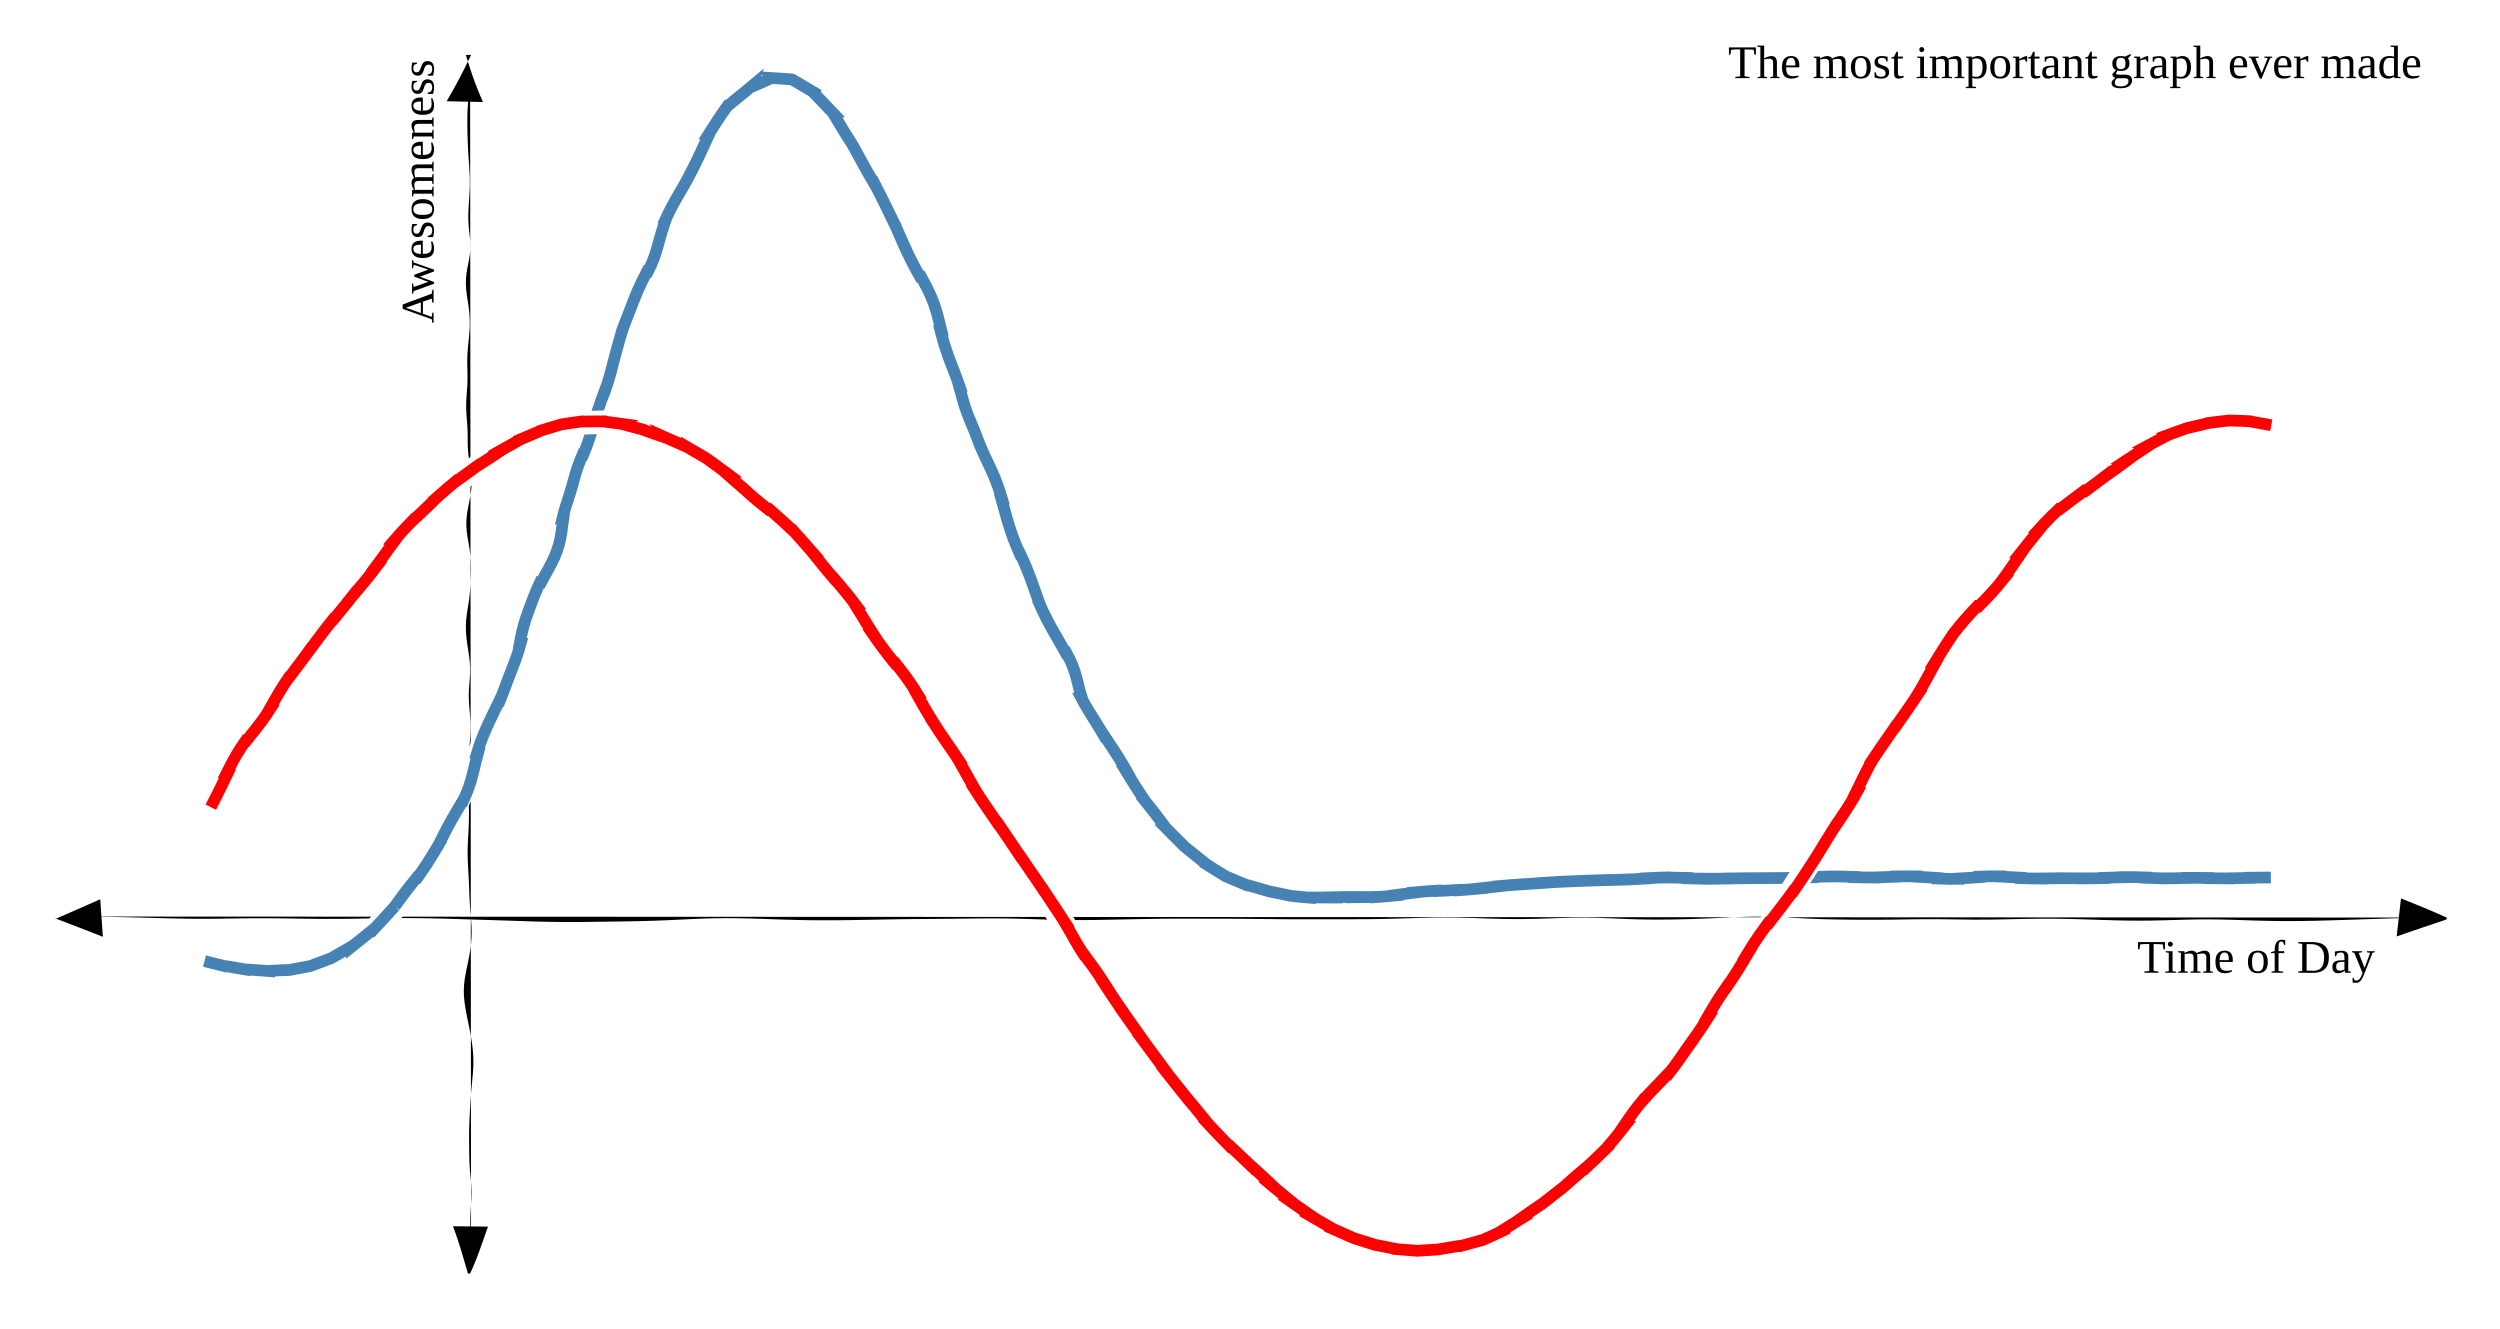
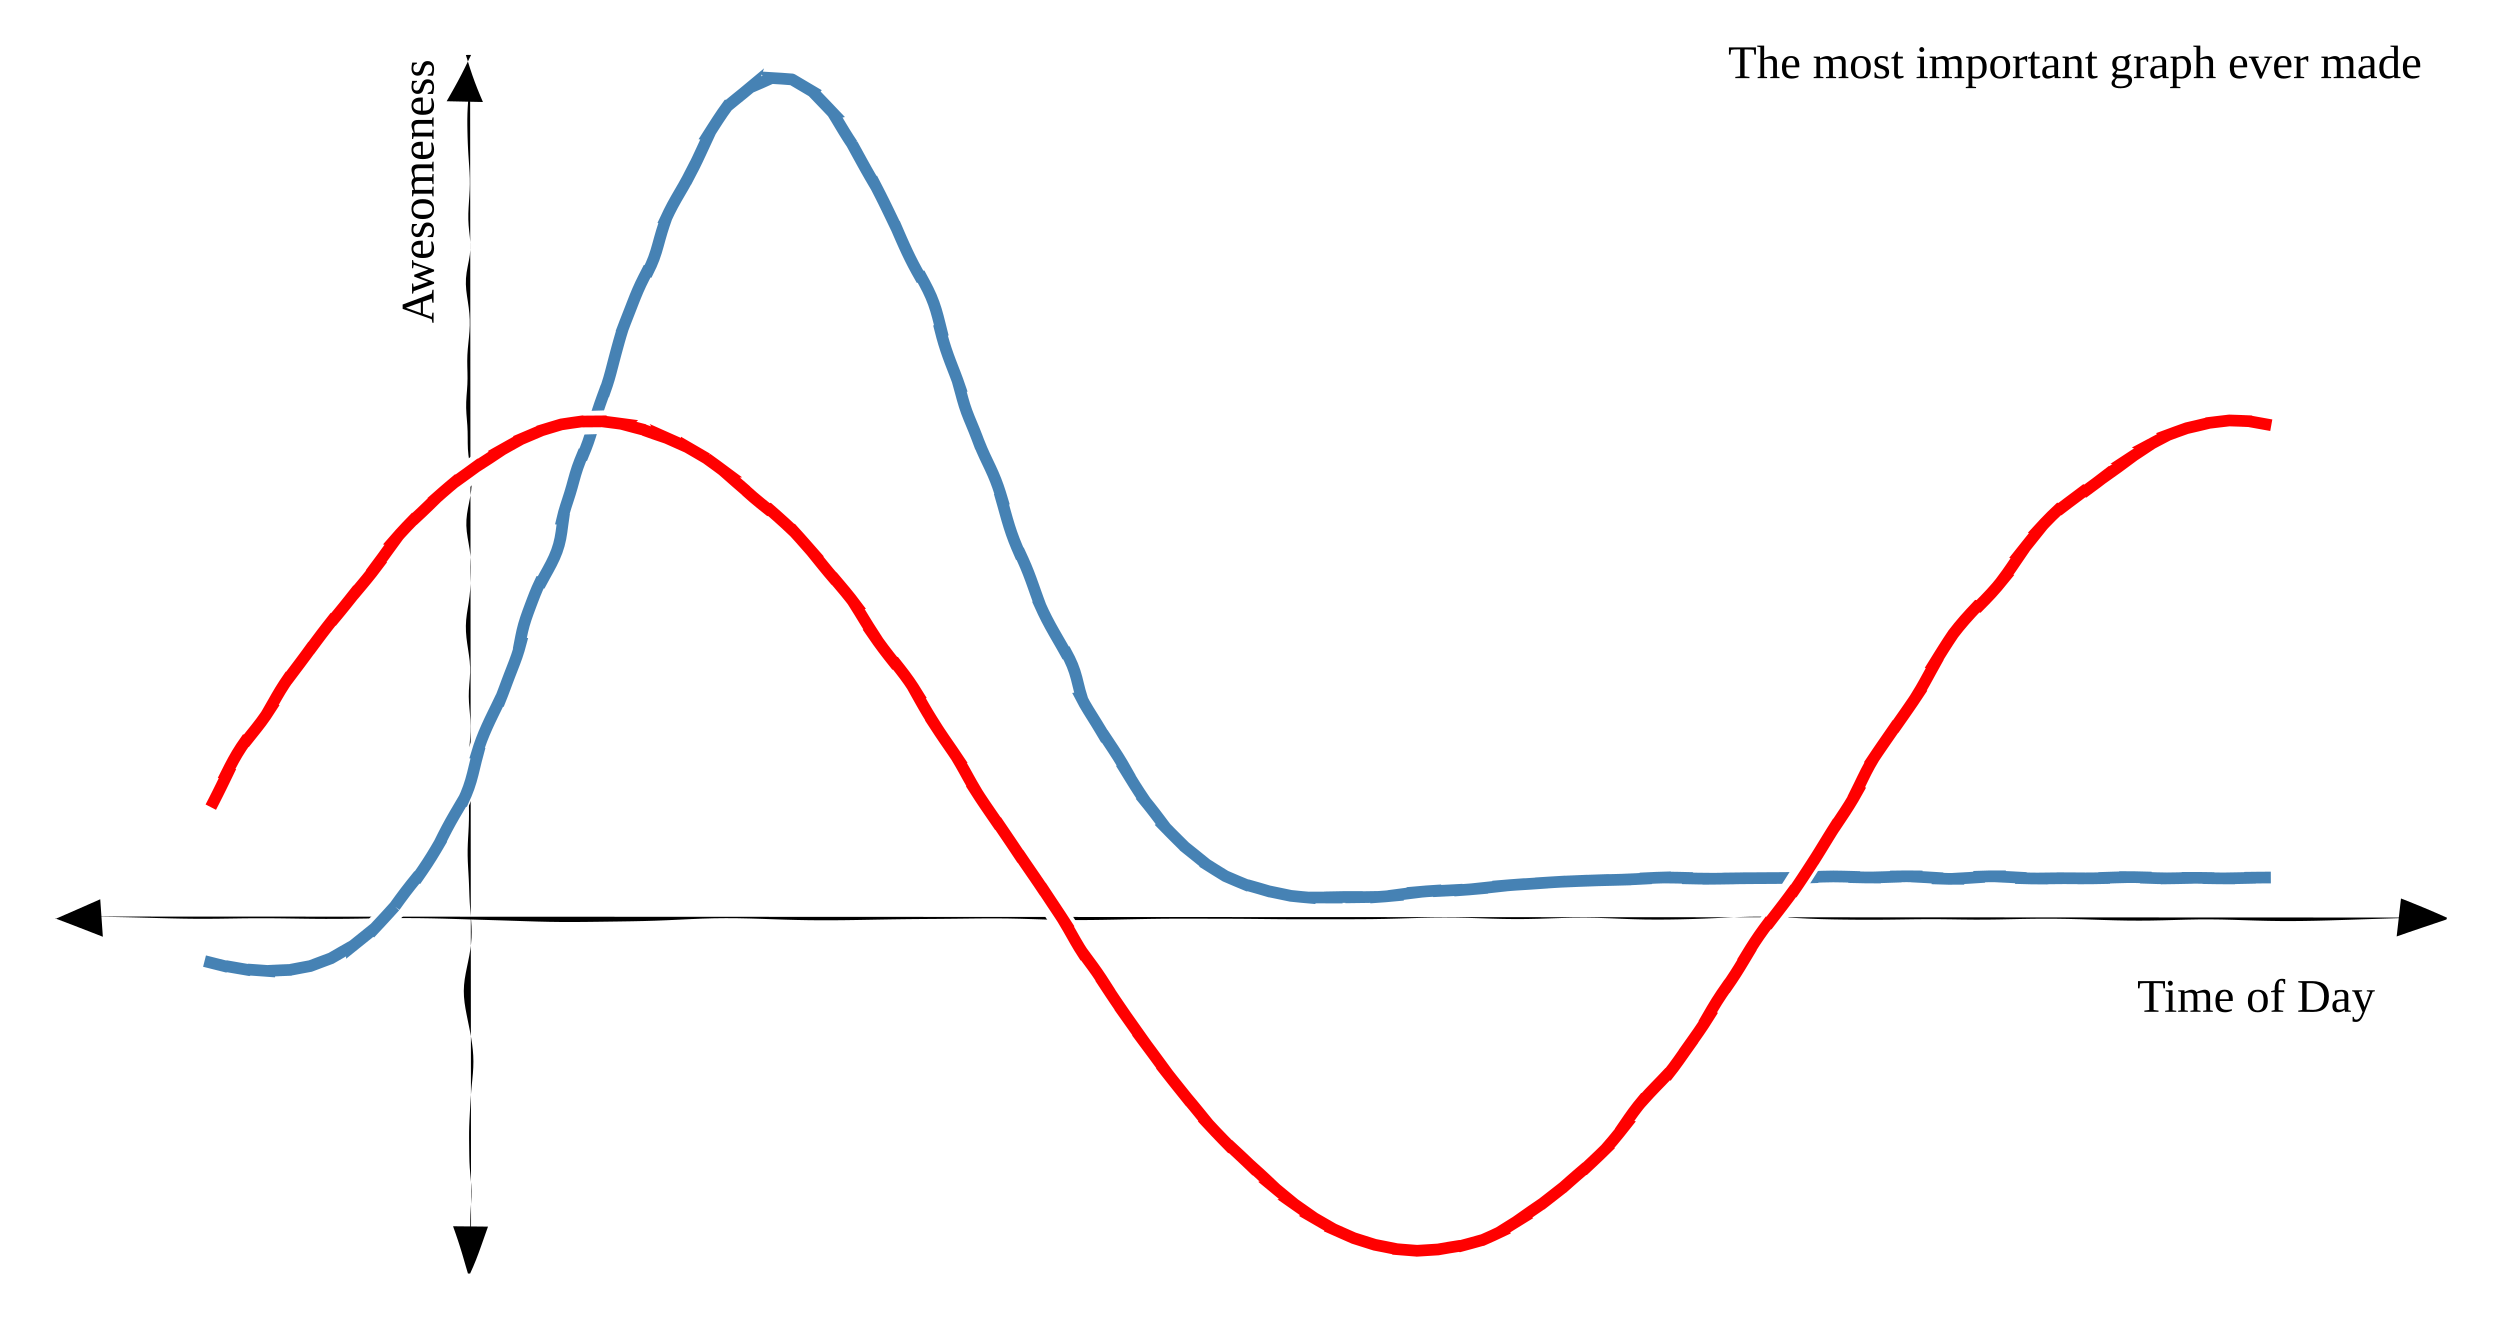
<svg xmlns="http://www.w3.org/2000/svg" width="640" height="340">
  <g transform="translate(20, 20)">
    <path class="x axis" d="M0,214.633L3.015,214.66L6.03,214.697L9.045,214.746L12.06,214.806L15.075,214.877L18.09,214.955L21.106,215.037L24.121,215.115L27.136,215.177L30.151,215.213L33.166,215.216L36.181,215.188L39.196,215.143L42.211,215.097L45.226,215.069L48.241,215.068L51.256,215.093L54.271,215.135L57.286,215.181L60.302,215.219L63.317,215.239L66.332,215.235L69.347,215.207L72.362,215.162L75.377,215.11L78.392,215.064L81.407,215.034L84.422,215.028L87.437,215.048L90.452,215.097L93.467,215.169L96.482,215.258L99.497,215.352L102.513,215.444L105.528,215.535L108.543,215.627L111.558,215.725L114.573,215.826L117.588,215.919L120.603,215.99L123.618,216.03L126.633,216.036L129.648,216.016L132.663,215.98L135.678,215.939L138.693,215.896L141.709,215.848L144.724,215.785L147.739,215.697L150.754,215.579L153.769,215.439L156.784,215.294L159.799,215.167L162.814,215.08L165.829,215.047L168.844,215.067L171.859,215.131L174.874,215.224L177.889,215.328L180.905,215.427L183.92,215.51L186.935,215.567L189.95,215.594L192.965,215.593L195.98,215.568L198.995,215.525L202.01,215.471L205.025,215.414L208.04,215.361L211.055,215.316L214.07,215.282L217.085,215.258L220.101,215.236L223.116,215.209L226.131,215.176L229.146,215.139L232.161,215.111L235.176,215.106L238.191,215.136L241.206,215.201L244.221,215.292L247.236,215.39L250.251,215.474L253.266,215.526L256.281,215.541L259.296,215.523L262.312,215.481L265.327,215.424L268.342,215.361L271.357,215.298L274.372,215.242L277.387,215.201L280.402,215.179L283.417,215.174L286.432,215.18L289.447,215.188L292.462,215.195L295.477,215.204L298.492,215.222L301.508,215.249L304.523,215.282L307.538,215.312L310.553,215.333L313.568,215.34L316.583,215.338L319.598,215.333L322.613,215.33L325.628,215.328L328.643,215.317L331.658,215.289L334.673,215.235L337.688,215.158L340.704,215.067L343.719,214.98L346.734,214.917L349.749,214.892L352.764,214.913L355.779,214.977L358.794,215.07L361.809,215.169L364.824,215.248L367.839,215.285L370.854,215.269L373.869,215.203L376.884,215.106L379.899,215.007L382.915,214.938L385.93,214.925L388.945,214.975L391.96,215.078L394.975,215.203L397.99,215.317L401.005,215.393L404.02,215.42L407.035,215.403L410.05,215.351L413.065,215.272L416.08,215.169L419.095,215.041L422.111,214.899L425.126,214.766L428.141,214.678L431.156,214.663L434.171,214.733L437.186,214.867L440.201,215.029L443.216,215.18L446.231,215.296L449.246,215.372L452.261,215.418L455.276,215.446L458.291,215.457L461.307,215.45L464.322,215.422L467.337,215.379L470.352,215.336L473.367,215.311L476.382,215.318L479.397,215.353L482.412,215.398L485.427,215.428L488.442,215.424L491.457,215.385L494.472,215.322L497.487,215.257L500.503,215.208L503.518,215.189L506.533,215.203L509.548,215.249L512.563,215.325L515.578,215.42L518.593,215.52L521.608,215.608L524.623,215.668L527.638,215.688L530.653,215.664L533.668,215.601L536.683,215.516L539.698,215.432L542.714,215.374L545.729,215.363L548.744,215.401L551.759,215.479L554.774,215.577L557.789,215.671L560.804,215.745L563.819,215.787L566.834,215.794L569.849,215.765L572.864,215.709L575.879,215.631L578.894,215.54L581.91,215.443L584.925,215.342L587.94,215.244L590.955,215.149L593.97,215.058L596.985,214.973L600,214.892" />
    <path class="y axis" d="M100.351,0L100.222,1.508L100.089,3.015L99.955,4.523L99.83,6.03L99.729,7.538L99.663,9.045L99.635,10.553L99.638,12.06L99.662,13.568L99.699,15.075L99.75,16.583L99.819,18.09L99.906,19.598L100.009,21.106L100.116,22.613L100.207,24.121L100.265,25.628L100.274,27.136L100.234,28.643L100.154,30.151L100.052,31.658L99.955,33.166L99.892,34.673L99.89,36.181L99.967,37.688L100.112,39.196L100.279,40.704L100.398,42.211L100.405,43.719L100.272,45.226L100.023,46.734L99.723,48.241L99.456,49.749L99.29,51.256L99.26,52.764L99.359,54.271L99.551,55.779L99.781,57.286L99.997,58.794L100.161,60.302L100.25,61.809L100.256,63.317L100.186,64.824L100.058,66.332L99.901,67.839L99.754,69.347L99.652,70.854L99.614,72.362L99.632,73.869L99.671,75.377L99.687,76.884L99.647,78.392L99.551,79.899L99.434,81.407L99.349,82.915L99.336,84.422L99.404,85.93L99.521,87.437L99.637,88.945L99.708,90.452L99.731,91.96L99.739,93.467L99.788,94.975L99.918,96.482L100.13,97.99L100.382,99.497L100.606,101.005L100.74,102.513L100.748,104.02L100.625,105.528L100.398,107.035L100.109,108.543L99.811,110.05L99.561,111.558L99.408,113.065L99.384,114.573L99.493,116.08L99.705,117.588L99.966,119.095L100.216,120.603L100.408,122.111L100.519,123.618L100.555,125.126L100.541,126.633L100.5,128.141L100.439,129.648L100.345,131.156L100.197,132.663L99.991,134.171L99.747,135.678L99.513,137.186L99.339,138.693L99.261,140.201L99.289,141.709L99.41,143.216L99.6,144.724L99.828,146.231L100.054,147.739L100.238,149.246L100.339,150.754L100.341,152.261L100.257,153.769L100.135,155.276L100.036,156.784L100.005,158.291L100.058,159.799L100.171,161.307L100.3,162.814L100.401,164.322L100.446,165.829L100.427,167.337L100.354,168.844L100.249,170.352L100.133,171.859L100.03,173.367L99.953,174.874L99.912,176.382L99.905,177.889L99.921,179.397L99.947,180.905L99.975,182.412L100.003,183.92L100.029,185.427L100.051,186.935L100.06,188.442L100.044,189.95L99.996,191.457L99.922,192.965L99.836,194.472L99.762,195.98L99.718,197.487L99.717,198.995L99.759,200.503L99.832,202.01L99.92,203.518L100.003,205.025L100.07,206.533L100.123,208.04L100.177,209.548L100.251,211.055L100.354,212.563L100.481,214.07L100.609,215.578L100.707,217.085L100.746,218.593L100.708,220.101L100.588,221.608L100.394,223.116L100.14,224.623L99.845,226.131L99.531,227.638L99.228,229.146L98.972,230.653L98.798,232.161L98.732,233.668L98.781,235.176L98.932,236.683L99.162,238.191L99.442,239.698L99.746,241.206L100.054,242.714L100.35,244.221L100.622,245.729L100.856,247.236L101.037,248.744L101.152,250.251L101.192,251.759L101.158,253.266L101.062,254.774L100.925,256.281L100.774,257.789L100.634,259.296L100.517,260.804L100.422,262.312L100.338,263.819L100.256,265.327L100.178,266.834L100.118,268.342L100.087,269.849L100.084,271.357L100.099,272.864L100.117,274.372L100.138,275.879L100.177,277.387L100.256,278.894L100.378,280.402L100.521,281.91L100.642,283.417L100.699,284.925L100.68,286.432L100.603,287.94L100.506,289.447L100.429,290.955L100.392,292.462L100.398,293.97L100.435,295.477L100.487,296.985L100.542,298.492L100.591,300" />
    <path class="x axis arrow" d="M593.544,219.735L596.699,218.632L599.882,217.547L603.081,216.471L606.274,215.392L606.441,214.944L603.565,213.667L600.639,212.421L597.666,211.204L594.656,210.01" />
    <path class="x axis arrow" d="M6.331,219.813L3.302,218.631L0.267,217.453L-2.777,216.281L-5.835,215.117L-5.91,215.276L-3.002,214.019L-0.107,212.753L2.778,211.481L5.66,210.208" />
    <path class="y axis arrow" d="M103.632,6.117L102.903,4.407L102.202,2.694L101.541,0.977L100.923,-0.744L100.347,-2.469L99.799,-4.197L99.26,-5.926L100.598,-5.94L99.774,-4.24L98.941,-2.54L98.083,-0.843L97.189,0.85L96.262,2.54L95.309,4.228L94.346,5.915" />
    <path class="y axis arrow" d="M104.93,294.013L104.317,295.735L103.71,297.457L103.103,299.179L102.479,300.899L101.822,302.616L101.113,304.328L100.344,306.034L99.792,306.021L99.279,304.289L98.779,302.556L98.27,300.824L97.739,299.095L97.178,297.368L96.59,295.644L95.98,293.922" />
    <path d="M33.333,225.199L38.667,226.747L44,227.913L49.333,228.547L54.667,228.489L60,227.571L65.333,225.624L70.667,222.487L76,218.015L81.333,212.089L86.667,204.623L92,195.576L97.333,184.96L102.667,172.843L108,159.355L113.333,144.688L118.667,129.096L124,112.887L129.333,96.416L134.667,80.073L140,64.268L145.333,49.418L150.667,35.924L156,24.161L161.333,14.456L166.667,7.077L172,2.22L177.333,0L182.667,0.449L188,3.511L193.333,9.051L198.667,16.86L204,26.665L209.333,38.143L214.667,50.939L220,64.675L225.333,78.975L230.667,93.472L236,107.826L241.333,121.734L246.667,134.937L252,147.225L257.333,158.443L262.667,168.486L268,177.302L273.333,184.882L278.667,191.256L284,196.489L289.333,200.667L294.667,203.898L300,206.297L305.333,207.984L310.667,209.078L316,209.693L321.333,209.931L326.667,209.888L332,209.642L337.333,209.261L342.667,208.801L348,208.305L353.333,207.805L358.667,207.325L364,206.881L369.333,206.481L374.667,206.13L380,205.828L385.333,205.574L390.667,205.363L396,205.192L401.333,205.055L406.667,204.946L412,204.862L417.333,204.797L422.667,204.749L428,204.712L433.333,204.685L438.667,204.666L444,204.652L449.333,204.642L454.667,204.636L460,204.631L465.333,204.628L470.667,204.626L476,204.624L481.333,204.624L486.667,204.623L492,204.623L497.333,204.623L502.667,204.623L508,204.623L513.333,204.623L518.667,204.623L524,204.623L529.333,204.623L534.667,204.623L540,204.623L545.333,204.623L550.667,204.623L556,204.623L561.333,204.623" class="bgline" style="stroke: rgb(255, 255, 255); stroke-width: 6px; fill: none;" />
    <path d="M32.359,226.039L35.116,226.735L37.88,227.425L38.124,227.369L40.882,227.847L43.644,228.32L43.852,228.225L46.576,228.421L49.298,228.621L49.332,228.513L51.994,228.388L54.658,228.283L54.495,228.24L57.133,227.739L59.776,227.246L59.557,227.268L62.193,226.273L64.84,225.286L64.693,225.352L67.384,223.794L70.099,222.246L70.099,222.318L72.847,220.106L75.593,217.894L75.642,217.935L77.476,215.972L79.287,214.004L81.075,212.03L81.067,212.041L82.415,210.177L83.8,208.32L85.236,206.472L86.718,204.632L86.893,204.656L88.125,202.871L89.323,201.081L90.469,199.284L91.565,197.479L92.625,195.668L92.612,195.653L93.493,193.883L94.406,192.117L95.363,190.356L96.363,188.6L97.391,186.849L98.418,185.097L98.526,185.092L99.309,183.363L99.985,181.622L100.551,179.87L101.03,178.108L101.461,176.34L101.891,174.573L102.362,172.81L102.138,172.791L102.664,171.091L103.269,169.399L103.942,167.714L104.671,166.034L105.444,164.358L106.248,162.686L107.066,161.015L107.87,159.342L107.97,159.352L108.617,157.728L109.232,156.1L109.837,154.471L110.455,152.844L111.087,151.218L111.716,149.592L112.308,147.962L112.833,146.326L113.281,144.683L113.074,144.666L113.381,143.087L113.717,141.511L114.121,139.941L114.604,138.378L115.148,136.819L115.723,135.264L116.308,133.709L116.91,132.156L117.554,130.606L118.27,129.062L118.534,129.085L119.394,127.491L120.275,125.899L121.125,124.304L121.897,122.703L122.554,121.092L123.074,119.47L123.459,117.837L123.735,116.195L123.956,114.548L124.189,112.903L123.96,112.884L124.365,111.226L124.859,109.576L125.396,107.929L125.923,106.282L126.409,104.631L126.864,102.977L127.33,101.325L127.855,99.677L128.461,98.036L129.133,96.4L129.293,96.413L129.956,94.789L130.56,93.161L131.101,91.527L131.6,89.89L132.081,88.251L132.57,86.613L133.083,84.977L133.631,83.344L134.213,81.714L134.811,80.085L134.865,80.09L135.412,78.511L135.905,76.927L136.348,75.339L136.765,73.748L137.178,72.158L137.599,70.568L138.03,68.979L138.469,67.39L138.926,65.803L139.414,64.219L139.41,64.216L140.035,62.568L140.678,60.923L141.321,59.277L141.96,57.631L142.607,55.986L143.291,54.344L144.033,52.708L144.836,51.076L145.671,49.448L145.89,49.473L146.698,47.8L147.388,46.116L147.961,44.42L148.455,42.716L148.926,41.01L149.419,39.306L149.958,37.606L150.547,35.912L150.522,35.908L151.316,34.231L152.175,32.561L153.097,30.899L154.058,29.241L155.019,27.583L155.941,25.921L156.799,24.251L156.812,24.272L157.657,22.649L158.453,21.018L159.22,19.384L159.979,17.749L160.738,16.114L161.498,14.478L161.36,14.46L162.552,12.59L163.754,10.722L165,8.861L166.325,7.015L166.426,7.011L168.349,5.431L170.293,3.858L172.199,2.274L172.179,2.327L174.809,1.195L177.388,0.033L177.345,-0.036L180.032,0.128L182.707,0.328L182.837,0.374L185.458,1.925L188.08,3.476L188.064,3.495L189.835,5.344L191.611,7.191L193.366,9.043L193.304,9.056L194.268,10.636L195.214,12.218L196.17,13.799L197.158,15.374L198.186,16.942L198.167,16.928L199.06,18.562L199.956,20.195L200.854,21.828L201.762,23.459L202.69,25.088L203.641,26.714L203.715,26.698L204.558,28.329L205.393,29.96L206.21,31.593L207.012,33.228L207.803,34.865L208.589,36.502L209.373,38.139L209.396,38.137L210.086,39.734L210.783,41.33L211.495,42.925L212.23,44.517L212.996,46.106L213.8,47.691L214.647,49.272L215.535,50.848L215.787,50.83L216.701,52.523L217.573,54.22L218.361,55.925L219.04,57.641L219.612,59.367L220.102,61.102L220.546,62.84L220.981,64.58L220.769,64.603L221.183,66.209L221.641,67.81L222.145,69.407L222.695,71L223.281,72.59L223.893,74.177L224.509,75.763L225.105,77.352L225.656,78.945L225.556,78.954L226.004,80.578L226.445,82.203L226.925,83.824L227.477,85.439L228.102,87.046L228.767,88.651L229.429,90.255L230.059,91.862L230.664,93.472L230.682,93.47L231.332,95.06L232.038,96.644L232.785,98.225L233.535,99.805L234.251,101.389L234.907,102.978L235.498,104.573L236.031,106.173L236.518,107.778L236.376,107.79L236.875,109.545L237.363,111.301L237.859,113.055L238.387,114.807L238.965,116.554L239.605,118.295L240.306,120.03L241.054,121.761L241.155,121.752L241.911,123.394L242.628,125.039L243.295,126.689L243.919,128.344L244.515,130.001L245.101,131.66L245.695,133.317L246.309,134.973L246.296,134.977L247.097,136.728L247.961,138.473L248.884,140.211L249.853,141.944L250.846,143.674L251.842,145.404L252.815,147.137L252.969,147.11L253.804,148.704L254.526,150.311L255.12,151.933L255.599,153.57L256.009,155.214L256.422,156.858L256.911,158.493L256.769,158.518L257.65,160.193L258.634,161.854L259.666,163.509L260.698,165.164L261.707,166.822L262.693,168.483L262.783,168.469L263.943,170.218L265.099,171.967L266.229,173.721L267.307,175.482L268.316,177.254L268.193,177.268L269.374,179.19L270.564,181.11L271.795,183.023L273.073,184.928L273.049,184.941L274.342,186.543L275.601,188.152L276.826,189.769L278.042,191.387L277.969,191.434L279.689,193.193L281.44,194.944L283.204,196.691L283.227,196.735L285.854,198.837L288.46,200.946L288.468,201.025L291.074,202.665L293.708,204.294L293.846,204.354L296.569,205.522L299.331,206.669L299.555,206.649L302.302,207.429L305.023,208.23L305.128,208.234L307.793,208.784L310.453,209.339L310.543,209.347L313.225,209.62L315.924,209.858L315.988,209.759L318.676,209.76L321.363,209.768L321.325,209.687L323.991,209.633L326.658,209.632L326.632,209.698L329.314,209.661L331.996,209.618L332.007,209.668L334.674,209.477L337.325,209.231L337.289,209.132L339.915,208.785L342.548,208.458L342.521,208.411L345.194,208.177L347.886,207.999L347.924,208.103L350.633,207.966L353.339,207.819L353.367,207.899L356.05,207.704L358.719,207.469L358.704,207.436L361.35,207.154L363.995,206.865L363.98,206.815L366.64,206.593L369.308,206.396L369.314,206.409L371.983,206.24L374.647,206.056L374.645,206.036L377.308,205.866L379.973,205.707L379.978,205.713L382.647,205.599L385.317,205.486L385.321,205.495L387.989,205.398L390.657,205.303L390.661,205.319L393.33,205.253L395.998,205.178L395.997,205.167L398.66,205.054L401.319,204.912L401.315,204.827L403.976,204.704L406.64,204.622L406.648,204.649L409.319,204.683L411.993,204.748L412,204.857L414.671,204.916L417.34,204.943L417.34,204.968L420.006,204.941L422.672,204.899L422.67,204.878L425.336,204.844L428.003,204.819L428.002,204.817L430.669,204.804L433.335,204.789L433.335,204.786L436.001,204.772L438.668,204.754L438.667,204.73L441.333,204.674L443.999,204.591L443.999,204.501L446.665,204.416L449.331,204.364L449.332,204.364L451.999,204.406L454.666,204.48L454.666,204.564L457.333,204.625L460,204.644L460,204.613L462.666,204.538L465.333,204.445L465.333,204.367L468,204.331L470.666,204.356L470.666,204.447L473.333,204.589L476,204.753L476,204.899L478.667,204.984L481.334,204.982L481.333,204.894L484,204.743L486.667,204.57L486.667,204.422L489.333,204.336L492,204.333L492,204.41L494.667,204.541L497.333,204.688L497.333,204.812L500,204.886L502.667,204.906L502.667,204.887L505.333,204.854L508,204.829L508,204.824L510.667,204.838L513.333,204.857L513.333,204.865L516,204.847L518.667,204.797L518.667,204.72L521.333,204.635L524,204.565L524,204.533L526.667,204.553L529.333,204.622L529.333,204.718L532,204.808L534.667,204.861L534.667,204.863L537.333,204.822L540,204.766L540,204.727L542.667,204.726L545.333,204.762L545.333,204.815L548,204.859L550.667,204.871L550.667,204.847L553.333,204.799L556,204.741L556,204.692L558.667,204.66L561.333,204.649" style="stroke: rgb(70, 130, 180); stroke-width: 3px; fill: none;" />
    <path d="M33.333,186.529L38.667,178.105L44,169.783L49.333,161.616L54.667,153.657L60,145.955L65.333,138.561L70.667,131.522L76,124.883L81.333,118.686L86.667,112.971L92,107.774L97.333,103.129L102.667,99.066L108,95.61L113.333,92.783L118.667,90.604L124,89.087L129.333,88.241L134.667,88.071L140,88.579L145.333,89.762L150.667,91.612L156,94.117L161.333,97.26L166.667,101.023L172,105.381L177.333,110.306L182.667,115.766L188,121.727L193.333,128.15L198.667,134.995L204,142.217L209.333,149.77L214.667,157.607L220,165.677L225.333,173.928L230.667,182.307L236,190.762L241.333,199.237L246.667,207.679L252,216.034L257.333,224.248L262.667,232.269L268,240.045L273.333,247.526L278.667,254.666L284,261.417L289.333,267.737L294.667,273.586L300,278.926L305.333,283.723L310.667,287.946L316,291.569L321.333,294.567L326.667,296.922L332,298.62L337.333,299.648L342.667,300L348,299.675L353.333,298.673L358.667,297.003L364,294.673L369.333,291.7L374.667,288.102L380,283.903L385.333,279.128L390.667,273.809L396,267.98L401.333,261.677L406.667,254.942L412,247.817L417.333,240.348L422.667,232.583L428,224.571L433.333,216.364L438.667,208.014L444,199.574L449.333,191.099L454.667,182.643L460,174.259L465.333,166.002L470.667,157.924L476,150.077L481.333,142.512L486.667,135.275L492,128.415L497.333,121.974L502.667,115.994L508,110.513L513.333,105.566L518.667,101.185L524,97.399L529.333,94.23L534.667,91.699L540,89.823L545.333,88.614L550.667,88.078L556,88.221L561.333,89.04" class="bgline" style="stroke: rgb(255, 255, 255); stroke-width: 6px; fill: none;" />
    <path d="M33.963,186.628L34.845,184.914L35.711,183.198L36.563,181.479L37.403,179.759L38.236,178.037L38.007,177.999L38.862,176.301L39.759,174.609L40.723,172.928L41.772,171.261L42.914,169.609L43.073,169.632L44.346,168.032L45.625,166.433L46.862,164.828L48.02,163.209L49.083,161.575L48.994,161.559L49.919,159.944L50.838,158.327L51.79,156.716L52.802,155.115L53.88,153.525L53.949,153.532L55.382,151.624L56.819,149.717L58.238,147.806L59.63,145.891L59.669,145.895L61.034,144.053L62.416,142.213L63.827,140.379L65.264,138.549L65.378,138.57L66.819,136.83L68.238,135.087L69.635,133.339L71.02,131.589L71.066,131.602L72.449,129.953L73.82,128.3L75.154,126.641L76.423,124.968L76.279,124.943L77.849,122.833L79.382,120.714L80.927,118.598L80.757,118.551L82.442,116.625L84.214,114.718L86.047,112.826L86.135,112.834L87.974,111.118L89.776,109.392L91.543,107.657L91.528,107.639L93.29,106.086L95.083,104.542L96.916,103.009L97.015,103.025L99.782,101.026L102.539,99.024L102.599,99.04L105.272,97.314L107.894,95.569L107.829,95.529L110.412,94.077L113.006,92.629L113,92.579L115.626,91.465L118.248,90.348L118.297,90.279L120.918,89.48L123.55,88.691L123.719,88.645L126.4,88.243L129.095,87.866L129.291,87.909L131.966,87.887L134.64,87.865L134.718,87.936L137.354,88.27L139.984,88.621L139.877,88.719L142.455,89.409L145.048,90.083L144.865,90.1L147.506,91.043L150.189,91.956L150.147,91.888L152.882,93.105L155.61,94.324L155.614,94.28L158.307,95.841L160.98,97.41L160.939,97.4L163.558,99.298L166.136,101.211L165.98,101.233L168.505,103.455L171.063,105.667L170.997,105.652L172.833,107.278L174.757,108.88L176.744,110.465L176.971,110.394L178.979,112.158L180.947,113.932L182.855,115.72L182.926,115.708L184.719,117.691L186.479,119.682L188.228,121.676L188.198,121.685L189.499,123.298L190.804,124.91L192.128,126.518L193.487,128.118L193.555,128.107L194.984,129.799L196.406,131.493L197.781,133.196L199.079,134.914L198.963,134.94L200.114,136.779L201.238,138.623L202.373,140.465L203.552,142.299L203.459,142.312L204.772,144.204L206.152,146.084L207.589,147.955L209.065,149.818L209.224,149.789L210.443,151.331L211.626,152.878L212.75,154.436L213.803,156.005L214.788,157.587L214.657,157.609L215.575,159.247L216.504,160.884L217.464,162.515L218.458,164.141L219.481,165.763L219.463,165.764L220.541,167.412L221.648,169.056L222.778,170.696L223.909,172.335L225.012,173.98L224.997,173.981L225.992,175.669L226.945,177.363L227.883,179.059L228.836,180.753L229.826,182.441L229.797,182.445L230.881,184.133L232.003,185.815L233.148,187.493L234.301,189.171L235.453,190.848L235.532,190.836L236.674,192.519L237.815,194.202L238.953,195.886L240.082,197.571L241.205,199.258L241.261,199.249L242.395,200.926L243.543,202.602L244.696,204.277L245.84,205.953L246.965,207.632L247.005,207.625L248.102,209.291L249.203,210.957L250.311,212.621L251.414,214.286L252.494,215.955L252.461,215.959L253.443,217.616L254.388,219.278L255.33,220.941L256.31,222.598L257.36,224.244L257.413,224.235L258.579,225.822L259.748,227.409L260.882,229.002L261.961,230.604L262.993,232.214L262.937,232.222L264.222,234.174L265.528,236.123L266.854,238.068L268.188,240.012L268.185,240.012L269.51,241.883L270.833,243.756L272.157,245.628L273.487,247.499L273.483,247.498L274.81,249.284L276.128,251.072L277.439,252.861L278.751,254.65L278.735,254.652L280.065,256.341L281.406,258.027L282.756,259.712L284.107,261.396L284.116,261.393L285.441,262.974L286.745,264.561L288.036,266.15L289.333,267.737L289.327,267.739L291.14,269.68L292.996,271.612L294.88,273.538L294.99,273.506L296.875,275.259L298.743,277.016L300.587,278.78L300.607,278.758L302.382,280.357L304.119,281.968L305.827,283.586L305.729,283.598L308.314,285.736L310.91,287.87L310.841,287.882L313.454,289.713L316.066,291.544L316.011,291.564L318.632,293.083L321.265,294.598L321.255,294.611L323.915,295.793L326.582,296.971L326.6,296.975L329.271,297.82L331.943,298.664L331.963,298.668L334.624,299.189L337.276,299.722L337.303,299.762L339.959,299.978L342.617,300.186L342.716,300.202L345.382,300.038L348.047,299.868L348.141,299.862L350.833,299.395L353.55,298.961L353.763,299.017L356.538,298.268L359.29,297.5L359.487,297.472L362.129,296.293L364.704,295.076L364.643,294.962L367.138,293.398L369.65,291.842L369.551,291.781L372.148,289.956L374.795,288.15L374.813,288.149L377.499,286.055L380.179,283.959L380.192,283.956L381.981,282.368L383.792,280.786L385.632,279.211L385.726,279.226L387.594,277.476L389.443,275.721L391.25,273.955L391.232,273.938L392.917,271.974L394.54,269.995L396.116,268.006L395.889,267.956L397.001,266.334L398.152,264.719L399.367,263.119L400.668,261.536L400.727,261.557L402.22,259.905L403.782,258.267L405.366,256.632L406.917,254.992L407.058,255.015L408.435,253.242L409.735,251.455L410.998,249.661L412.269,247.868L412.238,247.86L413.562,245.991L414.876,244.12L416.143,242.241L417.342,240.35L417.158,240.318L418.302,238.344L419.495,236.379L420.766,234.427L422.108,232.487L422.146,232.497L423.241,230.899L424.295,229.294L425.305,227.683L426.286,226.066L427.256,224.448L427.17,224.437L428.181,222.786L429.234,221.142L430.338,219.507L431.494,217.88L432.696,216.261L432.866,216.289L434.124,214.65L435.388,213.012L436.643,211.372L437.879,209.729L439.085,208.081L439.193,208.097L440.337,206.421L441.457,204.742L442.56,203.06L443.653,201.376L444.738,199.691L444.745,199.692L445.802,197.995L446.844,196.296L447.883,194.597L448.934,192.899L450.01,191.206L450.048,191.212L451.17,189.529L452.286,187.846L453.369,186.157L454.399,184.46L455.362,182.753L455.191,182.726L456.037,181.015L456.864,179.3L457.714,177.589L458.622,175.887L459.606,174.197L459.594,174.194L460.695,172.548L461.82,170.906L462.953,169.265L464.088,167.625L465.222,165.984L465.287,165.995L466.414,164.389L467.537,162.783L468.653,161.175L469.756,159.566L470.83,157.951L470.788,157.945L471.752,156.358L472.662,154.762L473.541,153.161L474.416,151.559L475.305,149.959L475.149,149.927L476.336,148.01L477.537,146.095L478.761,144.185L480.029,142.282L480.035,142.272L481.45,140.478L482.954,138.701L484.539,136.938L486.18,135.186L486.508,135.244L488.145,133.588L489.724,131.921L491.218,130.237L492.613,128.534L492.569,128.532L493.777,126.896L494.926,125.248L496.051,123.594L497.18,121.942L496.999,121.899L498.612,119.869L500.233,117.841L501.859,115.814L501.742,115.769L503.441,113.923L505.223,112.097L507.112,110.297L507.34,110.335L509.399,108.762L511.491,107.198L513.576,105.632L513.832,105.718L516.709,103.592L519.521,101.445L519.553,101.498L522.215,99.603L524.81,97.684L524.639,97.667L527.153,96.019L529.65,94.363L529.462,94.297L531.981,92.954L534.521,91.622L534.467,91.557L537.089,90.588L539.74,89.638L539.81,89.614L542.467,88.998L545.106,88.363L545.205,88.294L547.85,87.971L550.499,87.662L550.714,87.639L553.379,87.726L556.041,87.839L556.19,87.911L558.819,88.383L561.447,88.855" style="stroke: rgb(255, 0, 0); stroke-width: 3px; fill: none;" />
-     <text class="x label" text-anchor="end" x="588" y="220.02" dy=".75em">Time of Day</text>
+     <text class="x label" text-anchor="end" x="588" y="230.02" dy=".75em">Time of Day</text>
    <text class="y label" text-anchor="end" x="4.8" y="100" dy="-.75em" transform="rotate(-90)">Awesomeness</text>
    <text class="title" text-anchor="end" x="600" y="0">The most important graph ever made</text>
  </g>
</svg>
